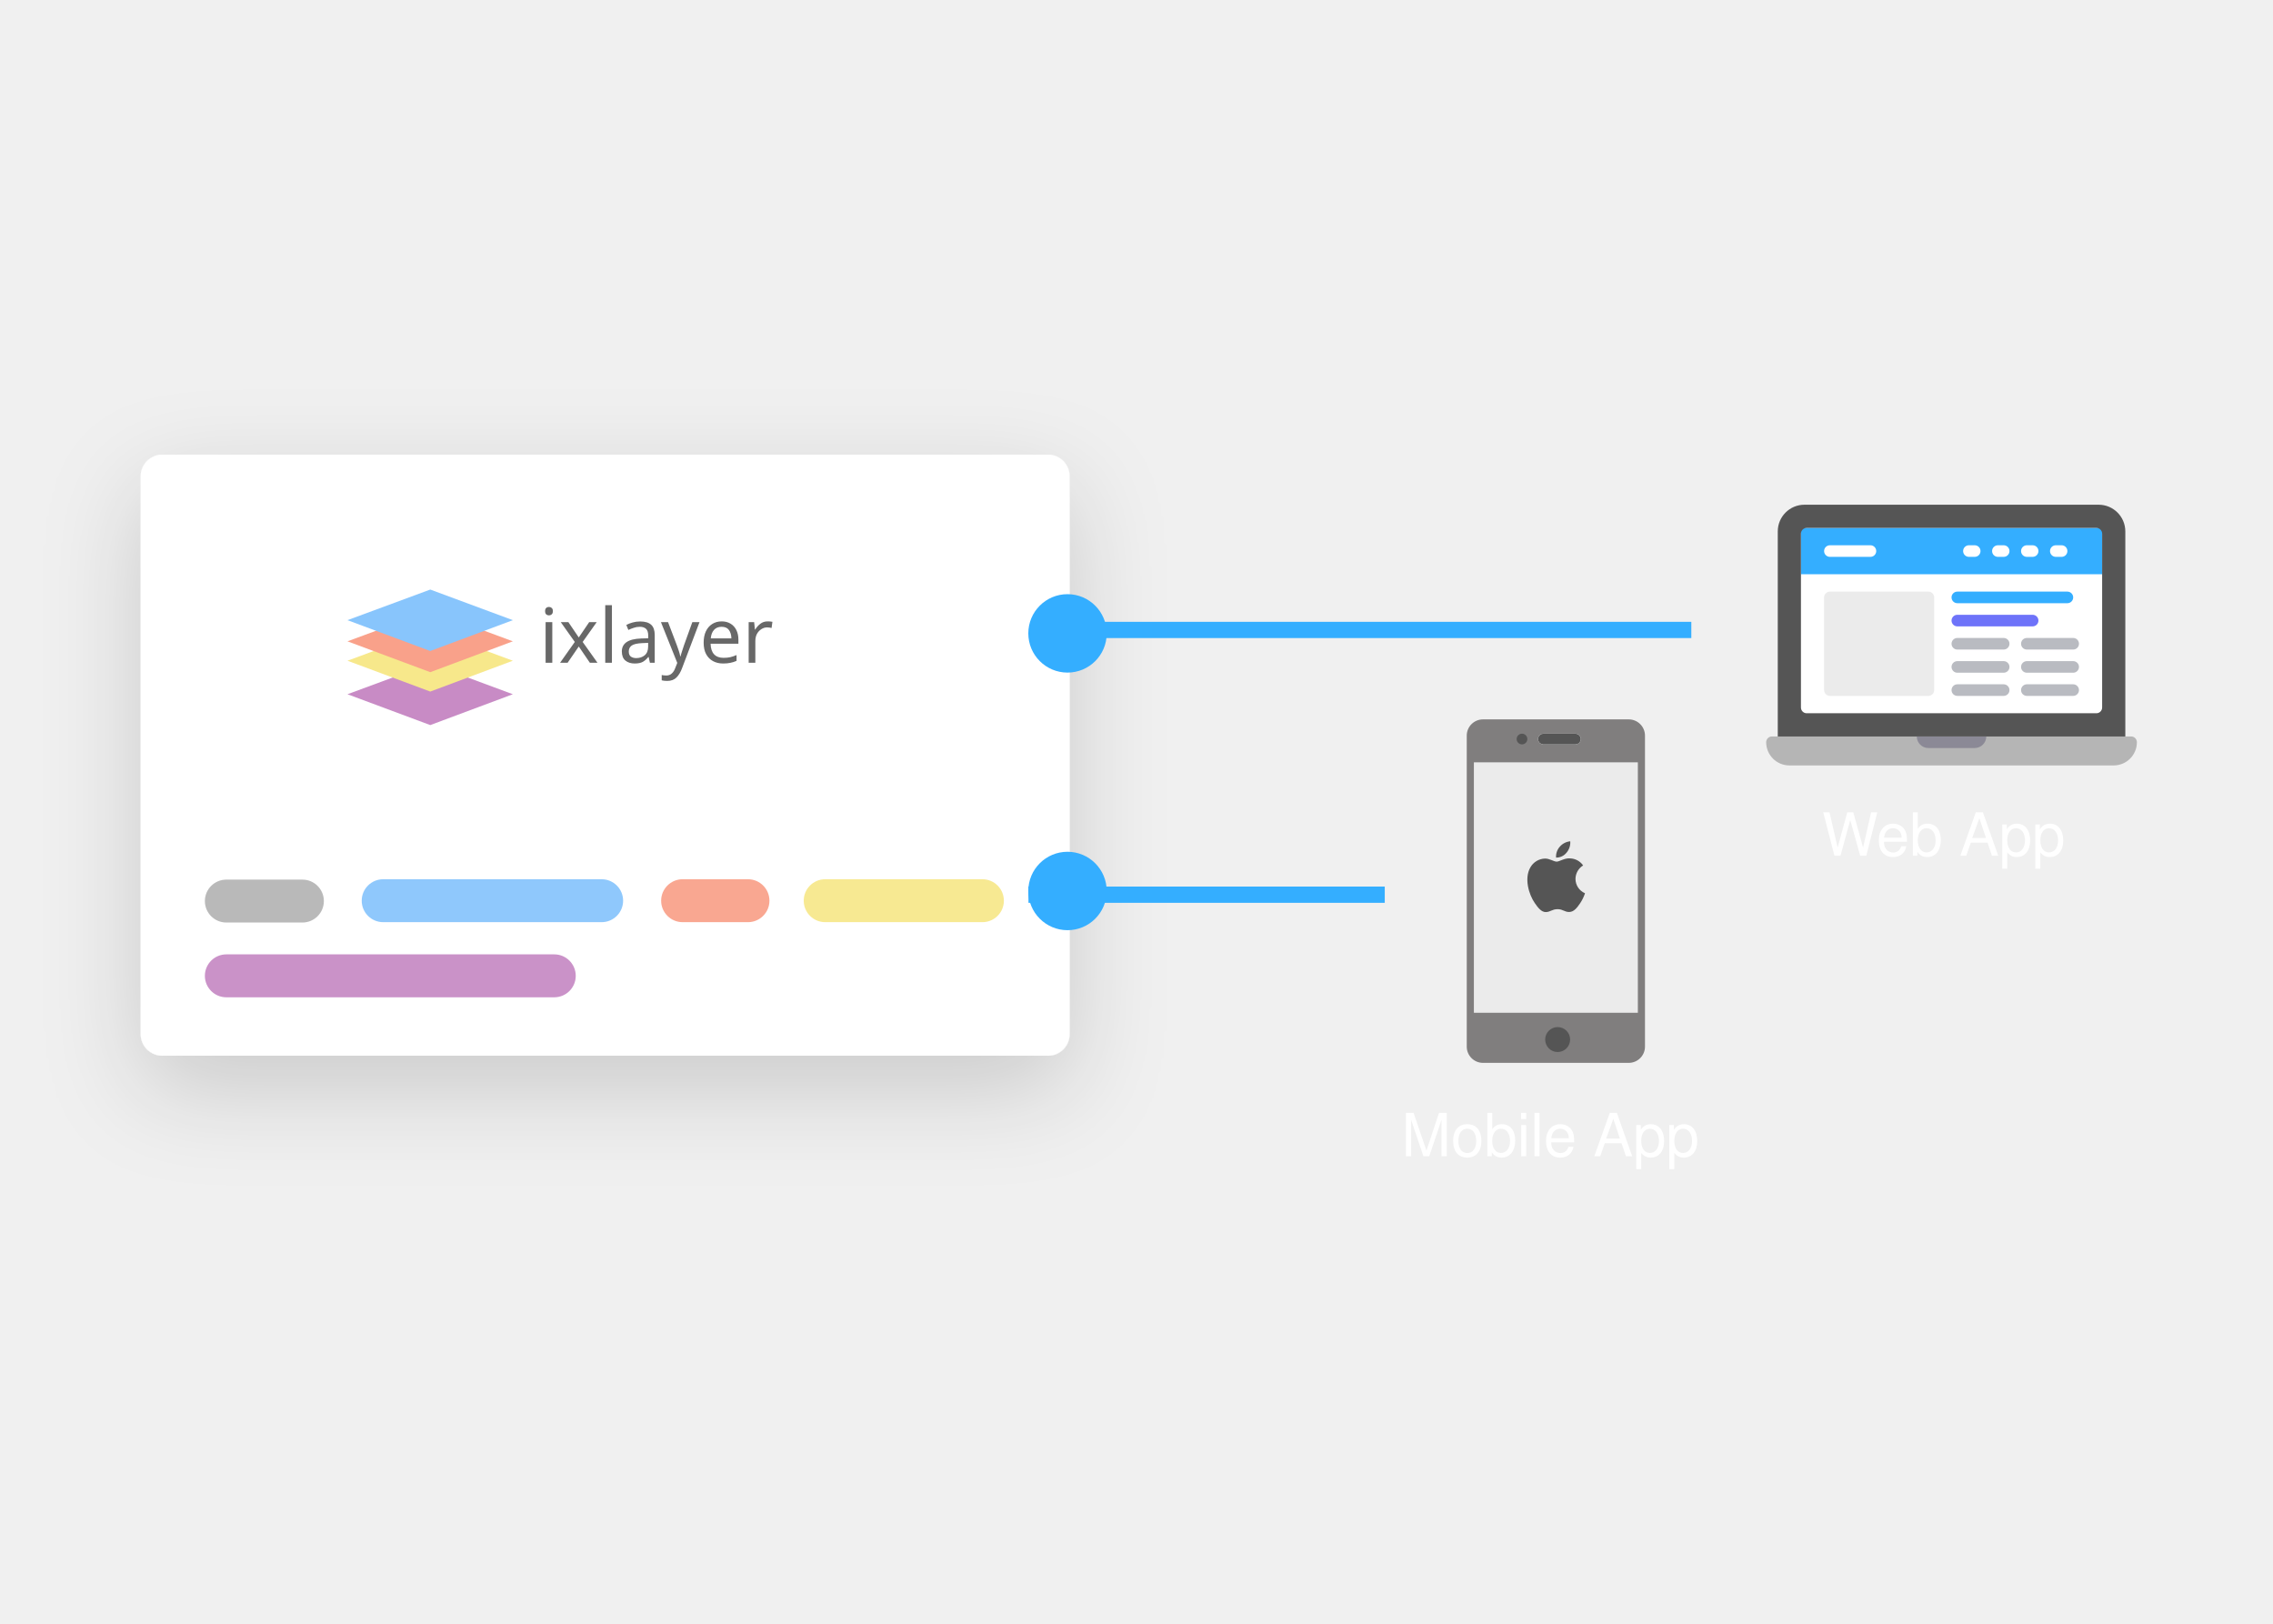
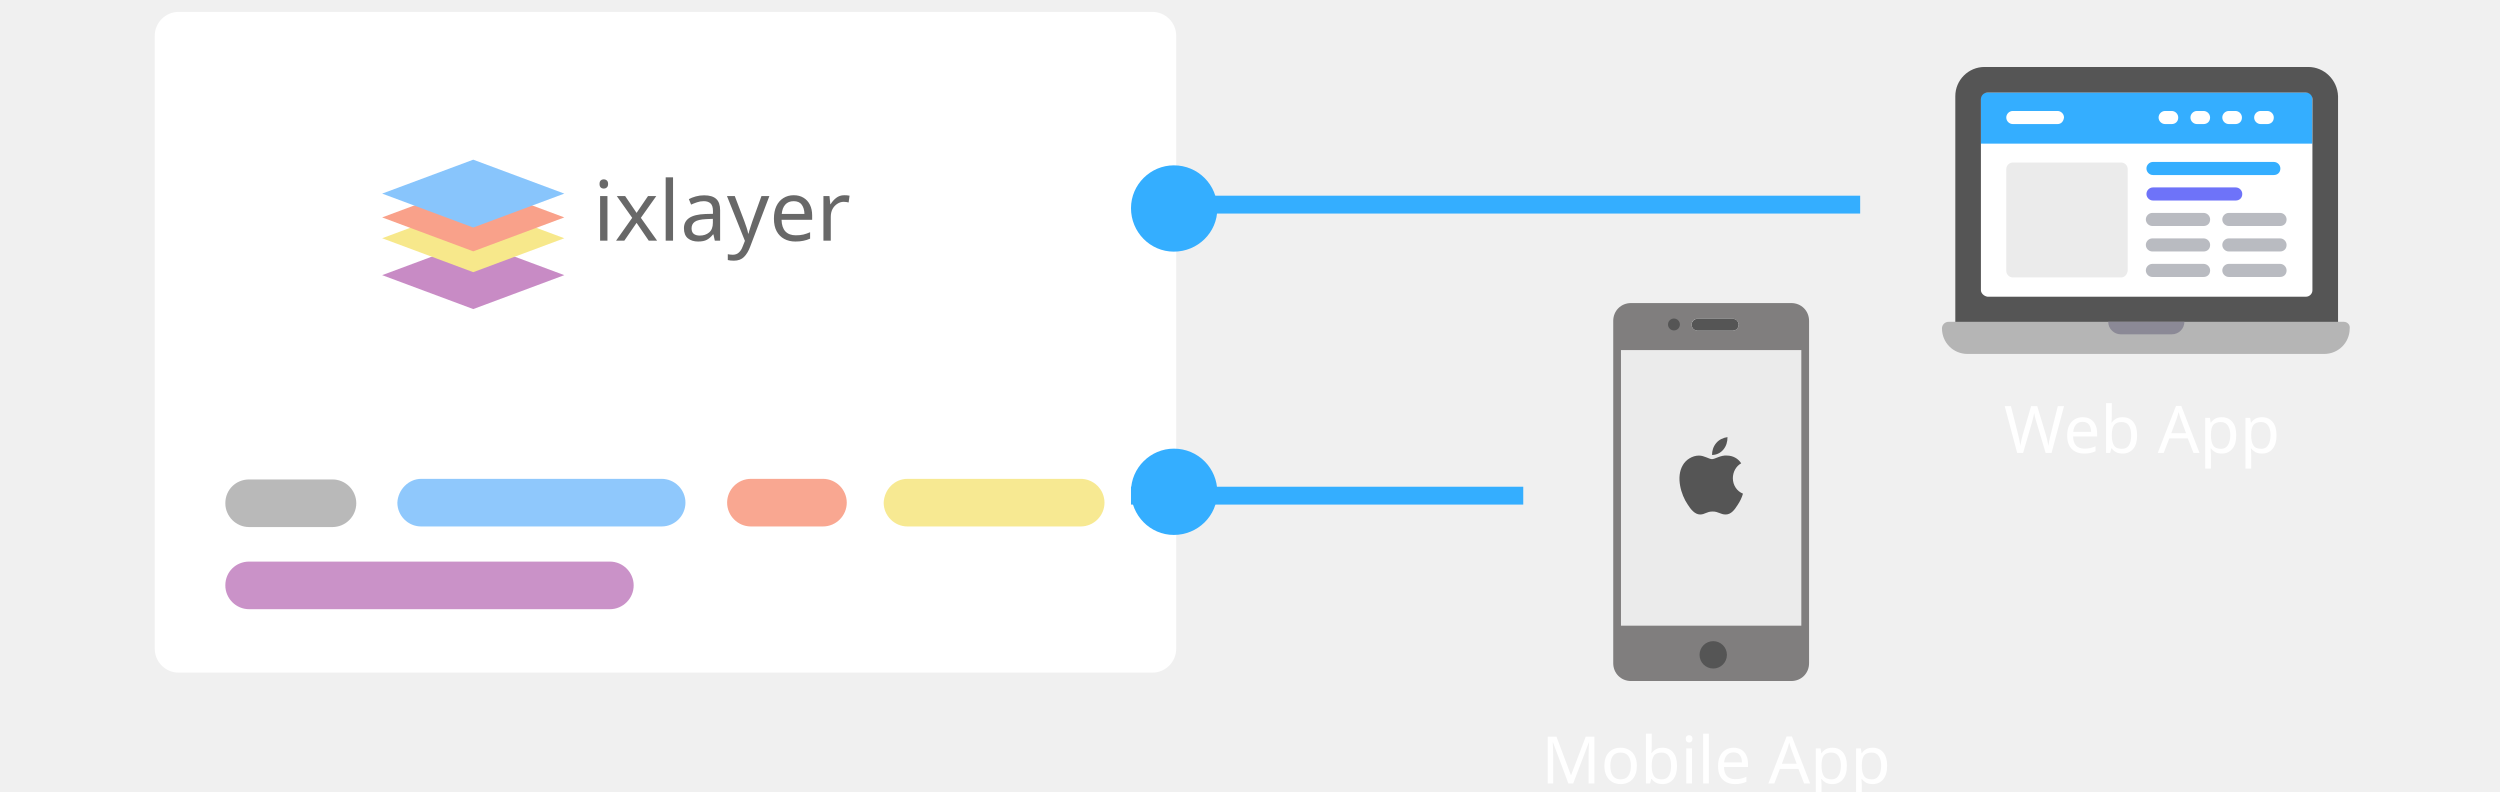
- <svg xmlns="http://www.w3.org/2000/svg" viewBox="-743 7582 420 300">
-   <defs>
-     <style>
-       .cls-1 {
-         clip-path: url(#clip-ix360-web-and-mobile_1);
-       }
- 
-       .cls-13, .cls-2, .cls-20 {
-         fill: #fff;
-       }
- 
-       .cls-3 {
-         opacity: 0.94;
-       }
- 
-       .cls-4 {
-         fill: #b5b5b5;
-       }
- 
-       .cls-5 {
-         fill: #88c5fc;
-       }
- 
-       .cls-6 {
-         fill: #c78bc5;
-       }
- 
-       .cls-7 {
-         fill: #f9a18a;
-       }
- 
-       .cls-8 {
-         fill: #f7e88b;
-       }
- 
-       .cls-9 {
-         fill: #686868;
-         font-size: 14px;
-         font-family: TrebuchetMS, Trebuchet MS;
-       }
- 
-       .cls-10 {
-         fill: #c17dbe;
-         opacity: 0.89;
-       }
- 
-       .cls-11, .cls-22 {
-         fill: none;
-       }
- 
-       .cls-11 {
-         stroke: #34aeff;
-         stroke-miterlimit: 10;
-         stroke-width: 3px;
-       }
- 
-       .cls-12 {
-         fill: #34aeff;
-       }
- 
-       .cls-13 {
-         font-size: 11px;
-         font-family: Helvetica;
-       }
- 
-       .cls-14 {
-         fill: #555;
-       }
- 
-       .cls-15 {
-         fill: #ebebeb;
-       }
- 
-       .cls-16 {
-         fill: #b9bbc1;
-       }
- 
-       .cls-17 {
-         fill: #6e73f9;
-       }
- 
-       .cls-18 {
-         fill: #8b8996;
-       }
- 
-       .cls-19 {
-         fill: #807e7e;
-       }
- 
-       .cls-20 {
-         stroke: #555;
-       }
- 
-       .cls-21 {
-         stroke: none;
-       }
- 
-       .cls-23 {
-         filter: url(#Rectangle_149);
-       }
-     </style>
-     <filter id="Rectangle_149" x="-744" y="7645" width="225.636" height="165.05" filterUnits="userSpaceOnUse">
-       <feOffset dy="6" input="SourceAlpha" />
-       <feGaussianBlur stdDeviation="9" result="blur" />
-       <feFlood flood-opacity="0.161" />
-       <feComposite operator="in" in2="blur" />
-       <feComposite in="SourceGraphic" />
-     </filter>
-     <clipPath id="clip-ix360-web-and-mobile_1">
-       <rect x="-743" y="7582" width="420" height="300" />
+ <svg xmlns="http://www.w3.org/2000/svg" xmlns:xlink="http://www.w3.org/1999/xlink" version="1.1" id="Слой_1" x="0px" y="0px" viewBox="0 0 420 133" style="enable-background:new 0 0 420 133;" xml:space="preserve">
+   <style type="text/css">
+ 	.st0{clip-path:url(#SVGID_2_);}
+ 	.st1{fill:#FFFFFF;}
+ 	.st2{opacity:0.94;}
+ 	.st3{fill:#B5B5B5;}
+ 	.st4{fill:#88C5FC;}
+ 	.st5{fill:#C78BC5;}
+ 	.st6{fill:#F9A18A;}
+ 	.st7{fill:#F7E88B;}
+ 	.st8{fill:#686868;}
+ 	.st9{font-family:'TrebuchetMS';}
+ 	.st10{font-size:14px;}
+ 	.st11{opacity:0.89;fill:#C17DBE;enable-background:new    ;}
+ 	.st12{fill:none;stroke:#34AEFF;stroke-width:3;stroke-miterlimit:10;}
+ 	.st13{fill:#34AEFF;}
+ 	.st14{font-family:'ArialMT';}
+ 	.st15{font-size:11px;}
+ 	.st16{fill:#555555;}
+ 	.st17{fill:#EBEBEB;}
+ 	.st18{fill:#B9BBC1;}
+ 	.st19{fill:#6E73F9;}
+ 	.st20{fill:#8B8996;}
+ 	.st21{fill:#807E7E;}
+ 	.st22{fill:none;stroke:#555555;}
+ </style>
+   <g>
+     <defs>
+       <rect id="SVGID_1_" y="-82" width="420" height="300" />
+     </defs>
+     <clipPath id="SVGID_2_">
+       <use xlink:href="#SVGID_1_" style="overflow:visible;" />
    </clipPath>
-   </defs>
-   <g id="ix360-web-and-mobile_1" data-name="ix360-web-and-mobile – 1" class="cls-1">
-     <g id="Group_738" data-name="Group 738" transform="translate(-1882 6511.997)">
-       <g id="Group_392" data-name="Group 392" transform="translate(1165 1154.003)">
-         <g class="cls-23" transform="matrix(1, 0, 0, 1, 717, -7666)">
-           <rect id="Rectangle_149-2" data-name="Rectangle 149" class="cls-2" width="171.636" height="111.05" rx="4" transform="translate(-717 7666)" />
+     <g id="ix360-web-and-mobile_1" class="st0">
+       <g id="Group_738" transform="translate(-1882 6511.997)">
+         <g id="Group_392" transform="translate(1165 1154.003)">
+           <g transform="matrix(1, 0, 0, 1, 717, -7666)">
+             <path id="Rectangle_149-2" class="st1" d="M30,2h163.6c2.2,0,4,1.8,4,4V109c0,2.2-1.8,4-4,4H30c-2.2,0-4-1.8-4-4V6       C26,3.8,27.8,2,30,2z" />
+           </g>
+           <g id="Group_353" transform="translate(11.856 78.446)" class="st2">
+             <path id="Rectangle_19" class="st3" d="M747-7663.9H761c2.2,0,4,1.8,4,4l0,0c0,2.2-1.8,4-4,4H747c-2.2,0-4-1.8-4-4l0,0       C743-7662.2,744.8-7663.9,747-7663.9z" />
+             <path id="Rectangle_20" class="st4" d="M775.9-7664h40.4c2.2,0,4,1.8,4,4l0,0c0,2.2-1.8,4-4,4h-40.4c-2.2,0-4-1.8-4-4l0,0       C772-7662.2,773.8-7664,775.9-7664z" />
+             <path id="Rectangle_21" class="st5" d="M747-7650.1h60.6c2.2,0,4,1.8,4,4l0,0c0,2.2-1.8,4-4,4H747c-2.2,0-4-1.8-4-4l0,0       C743-7648.4,744.8-7650.1,747-7650.1z" />
+             <path id="Rectangle_95" class="st6" d="M831.3-7664h12.1c2.2,0,4,1.8,4,4l0,0c0,2.2-1.8,4-4,4h-12.1c-2.2,0-4-1.8-4-4l0,0       C827.3-7662.2,829.1-7664,831.3-7664z" />
+             <path id="Rectangle_96" class="st7" d="M857.6-7664h29.1c2.2,0,4,1.8,4,4l0,0c0,2.2-1.8,4-4,4h-29.1c-2.2,0-4-1.8-4-4l0,0       C853.7-7662.2,855.4-7664,857.6-7664z" />
+           </g>
+           <g id="ixlayer-logo" transform="translate(38.203 24.925)">
+             <text transform="matrix(1 0 0 1 778.426 -7650.488)" class="st8 st9 st10">ixlayer</text>
+             <path id="Path_4" class="st11" d="M743-7644.7l15.3-5.7l15.3,5.7l-15.3,5.7L743-7644.7z" />
+             <path id="Path_3" class="st7" d="M743-7650.9l15.3-5.7l15.3,5.7l-15.3,5.7L743-7650.9z" />
+             <path id="Path_2" class="st6" d="M743-7654.4l15.3-5.7l15.3,5.7l-15.3,5.7L743-7654.4z" />
+             <path id="Path_1" class="st4" d="M743-7658.4l15.3-5.7l15.3,5.7l-15.3,5.7L743-7658.4z" />
+           </g>
        </g>
-         <g id="Group_353" data-name="Group 353" class="cls-3" transform="translate(11.856 78.446)">
-           <rect id="Rectangle_19" data-name="Rectangle 19" class="cls-4" width="21.989" height="7.932" rx="3.966" transform="translate(0 0.068)" />
-           <rect id="Rectangle_20" data-name="Rectangle 20" class="cls-5" width="48.301" height="7.932" rx="3.966" transform="translate(28.981 0)" />
-           <rect id="Rectangle_21" data-name="Rectangle 21" class="cls-6" width="68.529" height="7.932" rx="3.966" transform="translate(0 13.881)" />
-           <rect id="Rectangle_95" data-name="Rectangle 95" class="cls-7" width="20.01" height="7.932" rx="3.966" transform="translate(84.309 0)" />
-           <rect id="Rectangle_96" data-name="Rectangle 96" class="cls-8" width="36.985" height="7.932" rx="3.966" transform="translate(110.655 0)" />
-         </g>
-         <g id="ixlayer-logo" transform="translate(38.203 24.925)">
-           <text id="ix_layer" data-name="ix layer" class="cls-9" transform="translate(35.426 13.522)">
-             <tspan x="0" y="0">ixlayer</tspan>
-           </text>
-           <path id="Path_4" data-name="Path 4" class="cls-10" d="M259,1088.04l15.3-5.656,15.259,5.656-15.259,5.7Z" transform="translate(-259 -1068.7)" />
-           <path id="Path_3" data-name="Path 3" class="cls-8" d="M259,1088.04l15.3-5.656,15.259,5.656-15.259,5.7Z" transform="translate(-259 -1074.891)" />
-           <path id="Path_2" data-name="Path 2" class="cls-7" d="M259,1088.04l15.3-5.656,15.259,5.656-15.259,5.7Z" transform="translate(-259 -1078.475)" />
-           <path id="Path_1" data-name="Path 1" class="cls-5" d="M259,1088.04l15.3-5.656,15.259,5.656-15.259,5.7Z" transform="translate(-259 -1082.385)" />
-         </g>
-       </g>
-       <g id="Group_694" data-name="Group 694" transform="translate(1329.007 1163.254)">
-         <g id="Group_693" data-name="Group 693" transform="translate(0 16.526)">
-           <path id="Path_342" data-name="Path 342" class="cls-11" d="M440.266,120H325" transform="translate(-317.755 -113.39)" />
-           <path id="Path_343" data-name="Path 343" class="cls-12" d="M7.271,0A7.245,7.245,0,1,1,0,7.245,7.258,7.258,0,0,1,7.271,0Z" transform="translate(14.491) rotate(90)" />
-         </g>
-         <g id="Group_397" data-name="Group 397" transform="translate(136.344 0)">
-           <text id="Web_App" data-name="Web App" class="cls-13" transform="translate(32.539 64.849)">
-             <tspan x="-22.226" y="0">Web App</tspan>
-           </text>
-           <g id="Laptop_-_01" data-name="Laptop - 01">
-             <g id="Group_615" data-name="Group 615" transform="translate(6.422 4.281)">
-               <rect id="Rectangle_196" data-name="Rectangle 196" class="cls-2" width="55.657" height="34.251" transform="translate(0 0)" />
-             </g>
-             <g id="Group_616" data-name="Group 616" transform="translate(6.422 4.281)">
-               <rect id="Rectangle_197" data-name="Rectangle 197" class="cls-12" width="55.657" height="8.563" transform="translate(0 0)" />
-             </g>
-             <g id="Group_617" data-name="Group 617" transform="translate(2.141)">
-               <path id="Path_888" data-name="Path 888" class="cls-14" d="M75.287,75.984H20.93A4.93,4.93,0,0,0,16,80.9v38.965a1.07,1.07,0,0,0,1.07,1.07H79.15a1.07,1.07,0,0,0,1.07-1.07V80.9A4.931,4.931,0,0,0,75.287,75.984ZM20.281,113.446V81.336a1.07,1.07,0,0,1,1.07-1.07H74.868a1.07,1.07,0,0,1,1.07,1.07v32.11a1.07,1.07,0,0,1-1.07,1.07H21.352A1.07,1.07,0,0,1,20.281,113.446Z" transform="translate(-16 -75.984)" />
-             </g>
-             <g id="Group_618" data-name="Group 618" transform="translate(0 42.813)">
-               <path id="Path_889" data-name="Path 889" class="cls-4" d="M67.431,395.984H1.07A1.07,1.07,0,0,0,0,397.054H0a4.29,4.29,0,0,0,4.285,4.285h59.93a4.29,4.29,0,0,0,4.285-4.285h0A1.069,1.069,0,0,0,67.431,395.984Z" transform="translate(0 -395.984)" />
-             </g>
-             <g id="Group_620" data-name="Group 620" transform="translate(10.703 7.492)">
-               <g id="Group_619" data-name="Group 619" transform="translate(0 0)">
-                 <path id="Path_890" data-name="Path 890" class="cls-2" d="M88.563,134.125H81.07a1.07,1.07,0,0,1,0-2.141h7.492a1.07,1.07,0,1,1,0,2.141Z" transform="translate(-80 -131.984)" />
+         <g id="Group_694" transform="translate(1329.007 1163.254)">
+           <g id="Group_693" transform="translate(0 16.526)">
+             <path id="Path_342" class="st12" d="M865.5-7657.4H750.2" />
+             <path id="Path_343" class="st13" d="M757.5-7656.7c0,4-3.3,7.2-7.3,7.2c-4,0-7.2-3.3-7.2-7.3c0-4,3.3-7.2,7.2-7.2       C754.3-7664,757.5-7660.7,757.5-7656.7C757.5-7656.7,757.5-7656.7,757.5-7656.7z" />
+           </g>
+           <g id="Group_397" transform="translate(136.344 0)">
+             <text transform="matrix(1 0 0 1 753.313 -7599.161)" class="st1 st14 st15">Web App</text>
+             <g id="Laptop_-_01">
+               <g id="Group_615" transform="translate(6.422 4.281)">
+                 <rect id="Rectangle_196" x="743" y="-7664" class="st1" width="55.7" height="34.3" />
              </g>
-             </g>
-             <g id="Group_622" data-name="Group 622" transform="translate(36.391 7.492)">
-               <g id="Group_621" data-name="Group 621" transform="translate(0 0)">
-                 <path id="Path_891" data-name="Path 891" class="cls-2" d="M274.141,134.125h-1.07a1.07,1.07,0,0,1,0-2.141h1.07a1.07,1.07,0,1,1,0,2.141Z" transform="translate(-272 -131.984)" />
+               <g id="Group_616" transform="translate(6.422 4.281)">
+                 <rect id="Rectangle_197" x="743" y="-7664" class="st13" width="55.7" height="8.6" />
              </g>
-             </g>
-             <g id="Group_624" data-name="Group 624" transform="translate(41.743 7.492)">
-               <g id="Group_623" data-name="Group 623" transform="translate(0 0)">
-                 <path id="Path_892" data-name="Path 892" class="cls-2" d="M314.141,134.125h-1.07a1.07,1.07,0,0,1,0-2.141h1.07a1.07,1.07,0,0,1,0,2.141Z" transform="translate(-312 -131.984)" />
+               <g id="Group_617" transform="translate(2.141)">
+                 <path id="Path_888" class="st16" d="M802.3-7664h-54.4c-2.7,0-4.9,2.2-4.9,4.9v39c0,0.6,0.5,1.1,1.1,1.1h62.1         c0.6,0,1.1-0.5,1.1-1.1v-39C807.2-7661.8,805-7664,802.3-7664z M747.3-7626.5v-32.1c0-0.6,0.5-1.1,1.1-1.1h53.5         c0.6,0,1.1,0.5,1.1,1.1v32.1c0,0.6-0.5,1.1-1.1,1.1h-53.5C747.8-7625.5,747.3-7626,747.3-7626.5         C747.3-7626.5,747.3-7626.5,747.3-7626.5z" />
              </g>
-             </g>
-             <g id="Group_626" data-name="Group 626" transform="translate(47.095 7.492)">
-               <g id="Group_625" data-name="Group 625" transform="translate(0 0)">
-                 <path id="Path_893" data-name="Path 893" class="cls-2" d="M354.141,134.125h-1.07a1.07,1.07,0,1,1,0-2.141h1.07a1.07,1.07,0,0,1,0,2.141Z" transform="translate(-352 -131.984)" />
+               <g id="Group_618" transform="translate(0 42.813)">
+                 <path id="Path_889" class="st3" d="M810.4-7664h-66.4c-0.6,0-1.1,0.5-1.1,1.1l0,0c0,2.4,1.9,4.3,4.3,4.3h59.9         c2.4,0,4.3-1.9,4.3-4.3l0,0C811.5-7663.5,811-7664,810.4-7664C810.4-7664,810.4-7664,810.4-7664z" />
              </g>
-             </g>
-             <g id="Group_628" data-name="Group 628" transform="translate(52.446 7.492)">
-               <g id="Group_627" data-name="Group 627" transform="translate(0 0)">
-                 <path id="Path_894" data-name="Path 894" class="cls-2" d="M394.141,134.125h-1.07a1.07,1.07,0,1,1,0-2.141h1.07a1.07,1.07,0,0,1,0,2.141Z" transform="translate(-392 -131.984)" />
+               <g id="Group_620" transform="translate(10.703 7.492)">
+                 <g id="Group_619" transform="translate(0 0)">
+                   <path id="Path_890" class="st1" d="M751.6-7661.9h-7.5c-0.6,0-1.1-0.5-1.1-1.1c0-0.6,0.5-1.1,1.1-1.1h7.5          c0.6,0,1.1,0.5,1.1,1.1C752.6-7662.3,752.2-7661.9,751.6-7661.9L751.6-7661.9z" />
+                 </g>
              </g>
-             </g>
-             <g id="Group_629" data-name="Group 629" transform="translate(10.703 16.055)">
-               <path id="Path_895" data-name="Path 895" class="cls-15" d="M99.266,215.25H81.07A1.07,1.07,0,0,1,80,214.18V197.054a1.07,1.07,0,0,1,1.07-1.07h18.2a1.07,1.07,0,0,1,1.07,1.07V214.18A1.07,1.07,0,0,1,99.266,215.25Z" transform="translate(-80 -195.984)" />
-             </g>
-             <g id="Group_631" data-name="Group 631" transform="translate(34.251 16.055)">
-               <g id="Group_630" data-name="Group 630" transform="translate(0 0)">
-                 <path id="Path_896" data-name="Path 896" class="cls-12" d="M277.407,198.125H257.07a1.07,1.07,0,1,1,0-2.141h20.336a1.07,1.07,0,0,1,0,2.141Z" transform="translate(-256 -195.984)" />
+               <g id="Group_622" transform="translate(36.391 7.492)">
+                 <g id="Group_621" transform="translate(0 0)">
+                   <path id="Path_891" class="st1" d="M745.1-7661.9h-1.1c-0.6,0-1.1-0.5-1.1-1.1c0-0.6,0.5-1.1,1.1-1.1h1.1          c0.6,0,1.1,0.5,1.1,1.1C746.2-7662.3,745.7-7661.9,745.1-7661.9z" />
+                 </g>
              </g>
-             </g>
-             <g id="Group_633" data-name="Group 633" transform="translate(34.251 24.618)">
-               <g id="Group_632" data-name="Group 632" transform="translate(0 0)">
-                 <path id="Path_897" data-name="Path 897" class="cls-16" d="M265.633,262.125H257.07a1.07,1.07,0,1,1,0-2.141h8.563a1.07,1.07,0,1,1,0,2.141Z" transform="translate(-256 -259.984)" />
+               <g id="Group_624" transform="translate(41.743 7.492)">
+                 <g id="Group_623" transform="translate(0 0)">
+                   <path id="Path_892" class="st1" d="M745.1-7661.9h-1.1c-0.6,0-1.1-0.5-1.1-1.1c0-0.6,0.5-1.1,1.1-1.1h1.1          c0.6,0,1.1,0.5,1.1,1.1C746.2-7662.3,745.7-7661.9,745.1-7661.9z" />
+                 </g>
              </g>
-             </g>
-             <g id="Group_635" data-name="Group 635" transform="translate(34.251 28.899)">
-               <g id="Group_634" data-name="Group 634">
-                 <path id="Path_898" data-name="Path 898" class="cls-16" d="M265.633,294.125H257.07a1.07,1.07,0,1,1,0-2.141h8.563a1.07,1.07,0,1,1,0,2.141Z" transform="translate(-256 -291.984)" />
+               <g id="Group_626" transform="translate(47.095 7.492)">
+                 <g id="Group_625" transform="translate(0 0)">
+                   <path id="Path_893" class="st1" d="M745.1-7661.9h-1.1c-0.6,0-1.1-0.5-1.1-1.1c0-0.6,0.5-1.1,1.1-1.1h1.1          c0.6,0,1.1,0.5,1.1,1.1C746.2-7662.3,745.7-7661.9,745.1-7661.9z" />
+                 </g>
              </g>
-             </g>
-             <g id="Group_637" data-name="Group 637" transform="translate(34.251 33.18)">
-               <g id="Group_636" data-name="Group 636">
-                 <path id="Path_899" data-name="Path 899" class="cls-16" d="M265.633,326.125H257.07a1.07,1.07,0,1,1,0-2.141h8.563a1.07,1.07,0,1,1,0,2.141Z" transform="translate(-256 -323.984)" />
+               <g id="Group_628" transform="translate(52.446 7.492)">
+                 <g id="Group_627" transform="translate(0 0)">
+                   <path id="Path_894" class="st1" d="M745.1-7661.9h-1.1c-0.6,0-1.1-0.5-1.1-1.1c0-0.6,0.5-1.1,1.1-1.1h1.1          c0.6,0,1.1,0.5,1.1,1.1C746.2-7662.3,745.7-7661.9,745.1-7661.9L745.1-7661.9z" />
+                 </g>
              </g>
-             </g>
-             <g id="Group_639" data-name="Group 639" transform="translate(47.095 24.618)">
-               <g id="Group_638" data-name="Group 638" transform="translate(0 0)">
-                 <path id="Path_900" data-name="Path 900" class="cls-16" d="M361.633,262.125H353.07a1.07,1.07,0,1,1,0-2.141h8.563a1.07,1.07,0,0,1,0,2.141Z" transform="translate(-352 -259.984)" />
+               <g id="Group_629" transform="translate(10.703 16.055)">
+                 <path id="Path_895" class="st17" d="M762.3-7644.7h-18.2c-0.6,0-1.1-0.5-1.1-1.1l0,0v-17.1c0-0.6,0.5-1.1,1.1-1.1l0,0h18.2         c0.6,0,1.1,0.5,1.1,1.1l0,0v17.1C763.3-7645.2,762.9-7644.7,762.3-7644.7C762.3-7644.7,762.3-7644.7,762.3-7644.7z" />
              </g>
-             </g>
-             <g id="Group_641" data-name="Group 641" transform="translate(47.095 28.899)">
-               <g id="Group_640" data-name="Group 640">
-                 <path id="Path_901" data-name="Path 901" class="cls-16" d="M361.633,294.125H353.07a1.07,1.07,0,0,1,0-2.141h8.563a1.07,1.07,0,0,1,0,2.141Z" transform="translate(-352 -291.984)" />
+               <g id="Group_631" transform="translate(34.251 16.055)">
+                 <g id="Group_630" transform="translate(0 0)">
+                   <path id="Path_896" class="st13" d="M764.4-7661.9h-20.3c-0.6,0-1.1-0.5-1.1-1.1c0-0.6,0.5-1.1,1.1-1.1h20.3          c0.6,0,1.1,0.5,1.1,1.1C765.5-7662.3,765-7661.9,764.4-7661.9L764.4-7661.9z" />
+                 </g>
              </g>
-             </g>
-             <g id="Group_643" data-name="Group 643" transform="translate(47.095 33.18)">
-               <g id="Group_642" data-name="Group 642">
-                 <path id="Path_902" data-name="Path 902" class="cls-16" d="M361.633,326.125H353.07a1.07,1.07,0,1,1,0-2.141h8.563a1.07,1.07,0,0,1,0,2.141Z" transform="translate(-352 -323.984)" />
+               <g id="Group_633" transform="translate(34.251 24.618)">
+                 <g id="Group_632" transform="translate(0 0)">
+                   <path id="Path_897" class="st18" d="M752.6-7661.9h-8.6c-0.6,0-1.1-0.5-1.1-1.1c0-0.6,0.5-1.1,1.1-1.1h8.6          c0.6,0,1.1,0.5,1.1,1.1C753.7-7662.3,753.2-7661.9,752.6-7661.9z" />
+                 </g>
              </g>
-             </g>
-             <g id="Group_645" data-name="Group 645" transform="translate(34.251 20.336)">
-               <g id="Group_644" data-name="Group 644" transform="translate(0 0)">
-                 <path id="Path_903" data-name="Path 903" class="cls-17" d="M270.985,230.125H257.07a1.07,1.07,0,1,1,0-2.141h13.914a1.07,1.07,0,0,1,0,2.141Z" transform="translate(-256 -227.984)" />
+               <g id="Group_635" transform="translate(34.251 28.899)">
+                 <g id="Group_634">
+                   <path id="Path_898" class="st18" d="M752.6-7661.9h-8.6c-0.6,0-1.1-0.5-1.1-1.1c0-0.6,0.5-1.1,1.1-1.1h8.6          c0.6,0,1.1,0.5,1.1,1.1C753.7-7662.3,753.2-7661.9,752.6-7661.9z" />
+                 </g>
              </g>
-             </g>
-             <g id="Group_646" data-name="Group 646" transform="translate(27.829 42.813)">
-               <path id="Path_904" data-name="Path 904" class="cls-18" d="M210.141,398.125H218.7a2.141,2.141,0,0,0,2.141-2.141H208A2.141,2.141,0,0,0,210.141,398.125Z" transform="translate(-208 -395.984)" />
+               <g id="Group_637" transform="translate(34.251 33.18)">
+                 <g id="Group_636">
+                   <path id="Path_899" class="st18" d="M752.6-7661.9h-8.6c-0.6,0-1.1-0.5-1.1-1.1c0-0.6,0.5-1.1,1.1-1.1h8.6          c0.6,0,1.1,0.5,1.1,1.1C753.7-7662.3,753.2-7661.9,752.6-7661.9z" />
+                 </g>
+               </g>
+               <g id="Group_639" transform="translate(47.095 24.618)">
+                 <g id="Group_638" transform="translate(0 0)">
+                   <path id="Path_900" class="st18" d="M752.6-7661.9h-8.6c-0.6,0-1.1-0.5-1.1-1.1c0-0.6,0.5-1.1,1.1-1.1h8.6          c0.6,0,1.1,0.5,1.1,1.1C753.7-7662.3,753.2-7661.9,752.6-7661.9z" />
+                 </g>
+               </g>
+               <g id="Group_641" transform="translate(47.095 28.899)">
+                 <g id="Group_640">
+                   <path id="Path_901" class="st18" d="M752.6-7661.9h-8.6c-0.6,0-1.1-0.5-1.1-1.1c0-0.6,0.5-1.1,1.1-1.1h8.6          c0.6,0,1.1,0.5,1.1,1.1C753.7-7662.3,753.2-7661.9,752.6-7661.9z" />
+                 </g>
+               </g>
+               <g id="Group_643" transform="translate(47.095 33.18)">
+                 <g id="Group_642">
+                   <path id="Path_902" class="st18" d="M752.6-7661.9h-8.6c-0.6,0-1.1-0.5-1.1-1.1c0-0.6,0.5-1.1,1.1-1.1h8.6          c0.6,0,1.1,0.5,1.1,1.1C753.7-7662.3,753.2-7661.9,752.6-7661.9z" />
+                 </g>
+               </g>
+               <g id="Group_645" transform="translate(34.251 20.336)">
+                 <g id="Group_644" transform="translate(0 0)">
+                   <path id="Path_903" class="st19" d="M758-7661.9h-13.9c-0.6,0-1.1-0.5-1.1-1.1c0-0.6,0.5-1.1,1.1-1.1H758          c0.6,0,1.1,0.5,1.1,1.1C759.1-7662.3,758.6-7661.9,758-7661.9L758-7661.9z" />
+                 </g>
+               </g>
+               <g id="Group_646" transform="translate(27.829 42.813)">
+                 <path id="Path_904" class="st20" d="M745.1-7661.9h8.6c1.2,0,2.1-1,2.1-2.1H743C743-7662.8,744-7661.9,745.1-7661.9z" />
+               </g>
            </g>
          </g>
        </g>
-       </g>
-       <g id="Group_692" data-name="Group 692" transform="translate(1329.007 1202.916)">
-         <g id="Group_691" data-name="Group 691" transform="translate(0 24.458)">
-           <path id="Path_924" data-name="Path 924" class="cls-11" d="M390.835,120H325" transform="translate(-324.969 -112.068)" />
-           <path id="Path_925" data-name="Path 925" class="cls-12" d="M7.271,0A7.245,7.245,0,1,1,0,7.245,7.258,7.258,0,0,1,7.271,0Z" transform="translate(14.491) rotate(90)" />
-         </g>
-         <g id="Group_689" data-name="Group 689" transform="translate(69.16)">
-           <text id="Mobile_App" data-name="Mobile App" class="cls-13" transform="translate(27 80.714)">
-             <tspan x="-27.215" y="0">Mobile App</tspan>
-           </text>
-           <g id="Group_690" data-name="Group 690" transform="translate(11.856)">
-             <rect id="Rectangle_198" data-name="Rectangle 198" class="cls-19" width="32.933" height="63.459" rx="3" />
-             <rect id="Rectangle_199" data-name="Rectangle 199" class="cls-15" width="30.299" height="46.272" transform="translate(1.317 7.932)" />
-             <circle id="Ellipse_440" data-name="Ellipse 440" class="cls-14" cx="2.305" cy="2.305" r="2.305" transform="translate(14.491 56.849)" />
-             <circle id="Ellipse_441" data-name="Ellipse 441" class="cls-14" cx="0.988" cy="0.988" r="0.988" transform="translate(9.221 2.644)" />
-             <g id="Rectangle_200" data-name="Rectangle 200" class="cls-20" transform="translate(13.173 2.644)">
-               <rect class="cls-21" width="7.904" height="1.983" rx="0.992" />
-               <rect class="cls-22" x="0.5" y="0.5" width="6.904" height="0.983" rx="0.492" />
-             </g>
-             <g id="apple" transform="translate(11.197 22.522)">
-               <path id="Path_21" data-name="Path 21" class="cls-14" d="M56.443,6.95a2.959,2.959,0,0,1,1.412-2.49,3.054,3.054,0,0,0-2.392-1.3c-1.019-.1-1.987.6-2.5.6s-1.313-.584-2.158-.569A3.2,3.2,0,0,0,48.1,4.834c-1.153,2-.3,4.967.829,6.59.549.795,1.2,1.687,2.064,1.655.828-.033,1.141-.536,2.143-.536s1.283.536,2.159.519,1.456-.81,2-1.607A7.213,7.213,0,0,0,58.2,9.6,2.889,2.889,0,0,1,56.443,6.95ZM54.8,2.089A2.882,2.882,0,0,0,55.476,0,2.932,2.932,0,0,0,53.55.991a2.742,2.742,0,0,0-.695,2.024A2.426,2.426,0,0,0,54.8,2.089Z" transform="translate(-47.548)" />
+         <g id="Group_692" transform="translate(1329.007 1202.916)">
+           <g id="Group_691" transform="translate(0 24.458)">
+             <path id="Path_924" class="st12" d="M808.9-7656.1H743" />
+             <path id="Path_925" class="st13" d="M757.5-7656.7c0,4-3.3,7.2-7.3,7.2c-4,0-7.2-3.3-7.2-7.3c0-4,3.3-7.2,7.2-7.2       C754.3-7664,757.5-7660.7,757.5-7656.7C757.5-7656.7,757.5-7656.7,757.5-7656.7z" />
+           </g>
+           <g id="Group_689" transform="translate(69.16)">
+             <text transform="matrix(1 0 0 1 742.785 -7583.296)" class="st1 st14 st15">Mobile App</text>
+             <g id="Group_690" transform="translate(11.856)">
+               <path id="Rectangle_198" class="st21" d="M746-7664h26.9c1.7,0,3,1.3,3,3v57.5c0,1.7-1.3,3-3,3H746c-1.7,0-3-1.3-3-3v-57.5        C743-7662.7,744.3-7664,746-7664z" />
+               <rect id="Rectangle_199" x="744.3" y="-7656.1" class="st17" width="30.3" height="46.3" />
+               <circle id="Ellipse_440" class="st16" cx="759.8" cy="-7604.9" r="2.3" />
+               <circle id="Ellipse_441" class="st16" cx="753.2" cy="-7660.4" r="1" />
+               <g id="Rectangle_200" transform="translate(13.173 2.644)">
+                 <path class="st1" d="M744-7664h5.9c0.5,0,1,0.4,1,1l0,0c0,0.5-0.4,1-1,1H744c-0.5,0-1-0.4-1-1l0,0         C743-7663.6,743.4-7664,744-7664z" />
+                 <path class="st22" d="M744-7663.5h5.9c0.3,0,0.5,0.2,0.5,0.5l0,0c0,0.3-0.2,0.5-0.5,0.5H744c-0.3,0-0.5-0.2-0.5-0.5l0,0         C743.5-7663.3,743.7-7663.5,744-7663.5z" />
+               </g>
+               <g id="apple" transform="translate(11.197 22.522)">
+                 <path id="Path_21" class="st16" d="M751.9-7657.1c0-1,0.5-2,1.4-2.5c-0.5-0.8-1.4-1.3-2.4-1.3c-1-0.1-2,0.6-2.5,0.6         s-1.3-0.6-2.2-0.6c-1.1,0-2.2,0.7-2.7,1.6c-1.2,2-0.3,5,0.8,6.6c0.5,0.8,1.2,1.7,2.1,1.7c0.8,0,1.1-0.5,2.1-0.5         s1.3,0.5,2.2,0.5c0.9,0,1.5-0.8,2-1.6c0.4-0.6,0.7-1.2,0.9-1.9C752.6-7654.9,751.9-7655.9,751.9-7657.1z M750.3-7661.9         c0.5-0.6,0.7-1.3,0.7-2.1c-0.7,0.1-1.4,0.4-1.9,1c-0.5,0.6-0.7,1.3-0.7,2C749.1-7661,749.8-7661.3,750.3-7661.9z" />
+               </g>
            </g>
          </g>
        </g>
      </g>
    </g>
  </g>
</svg>
